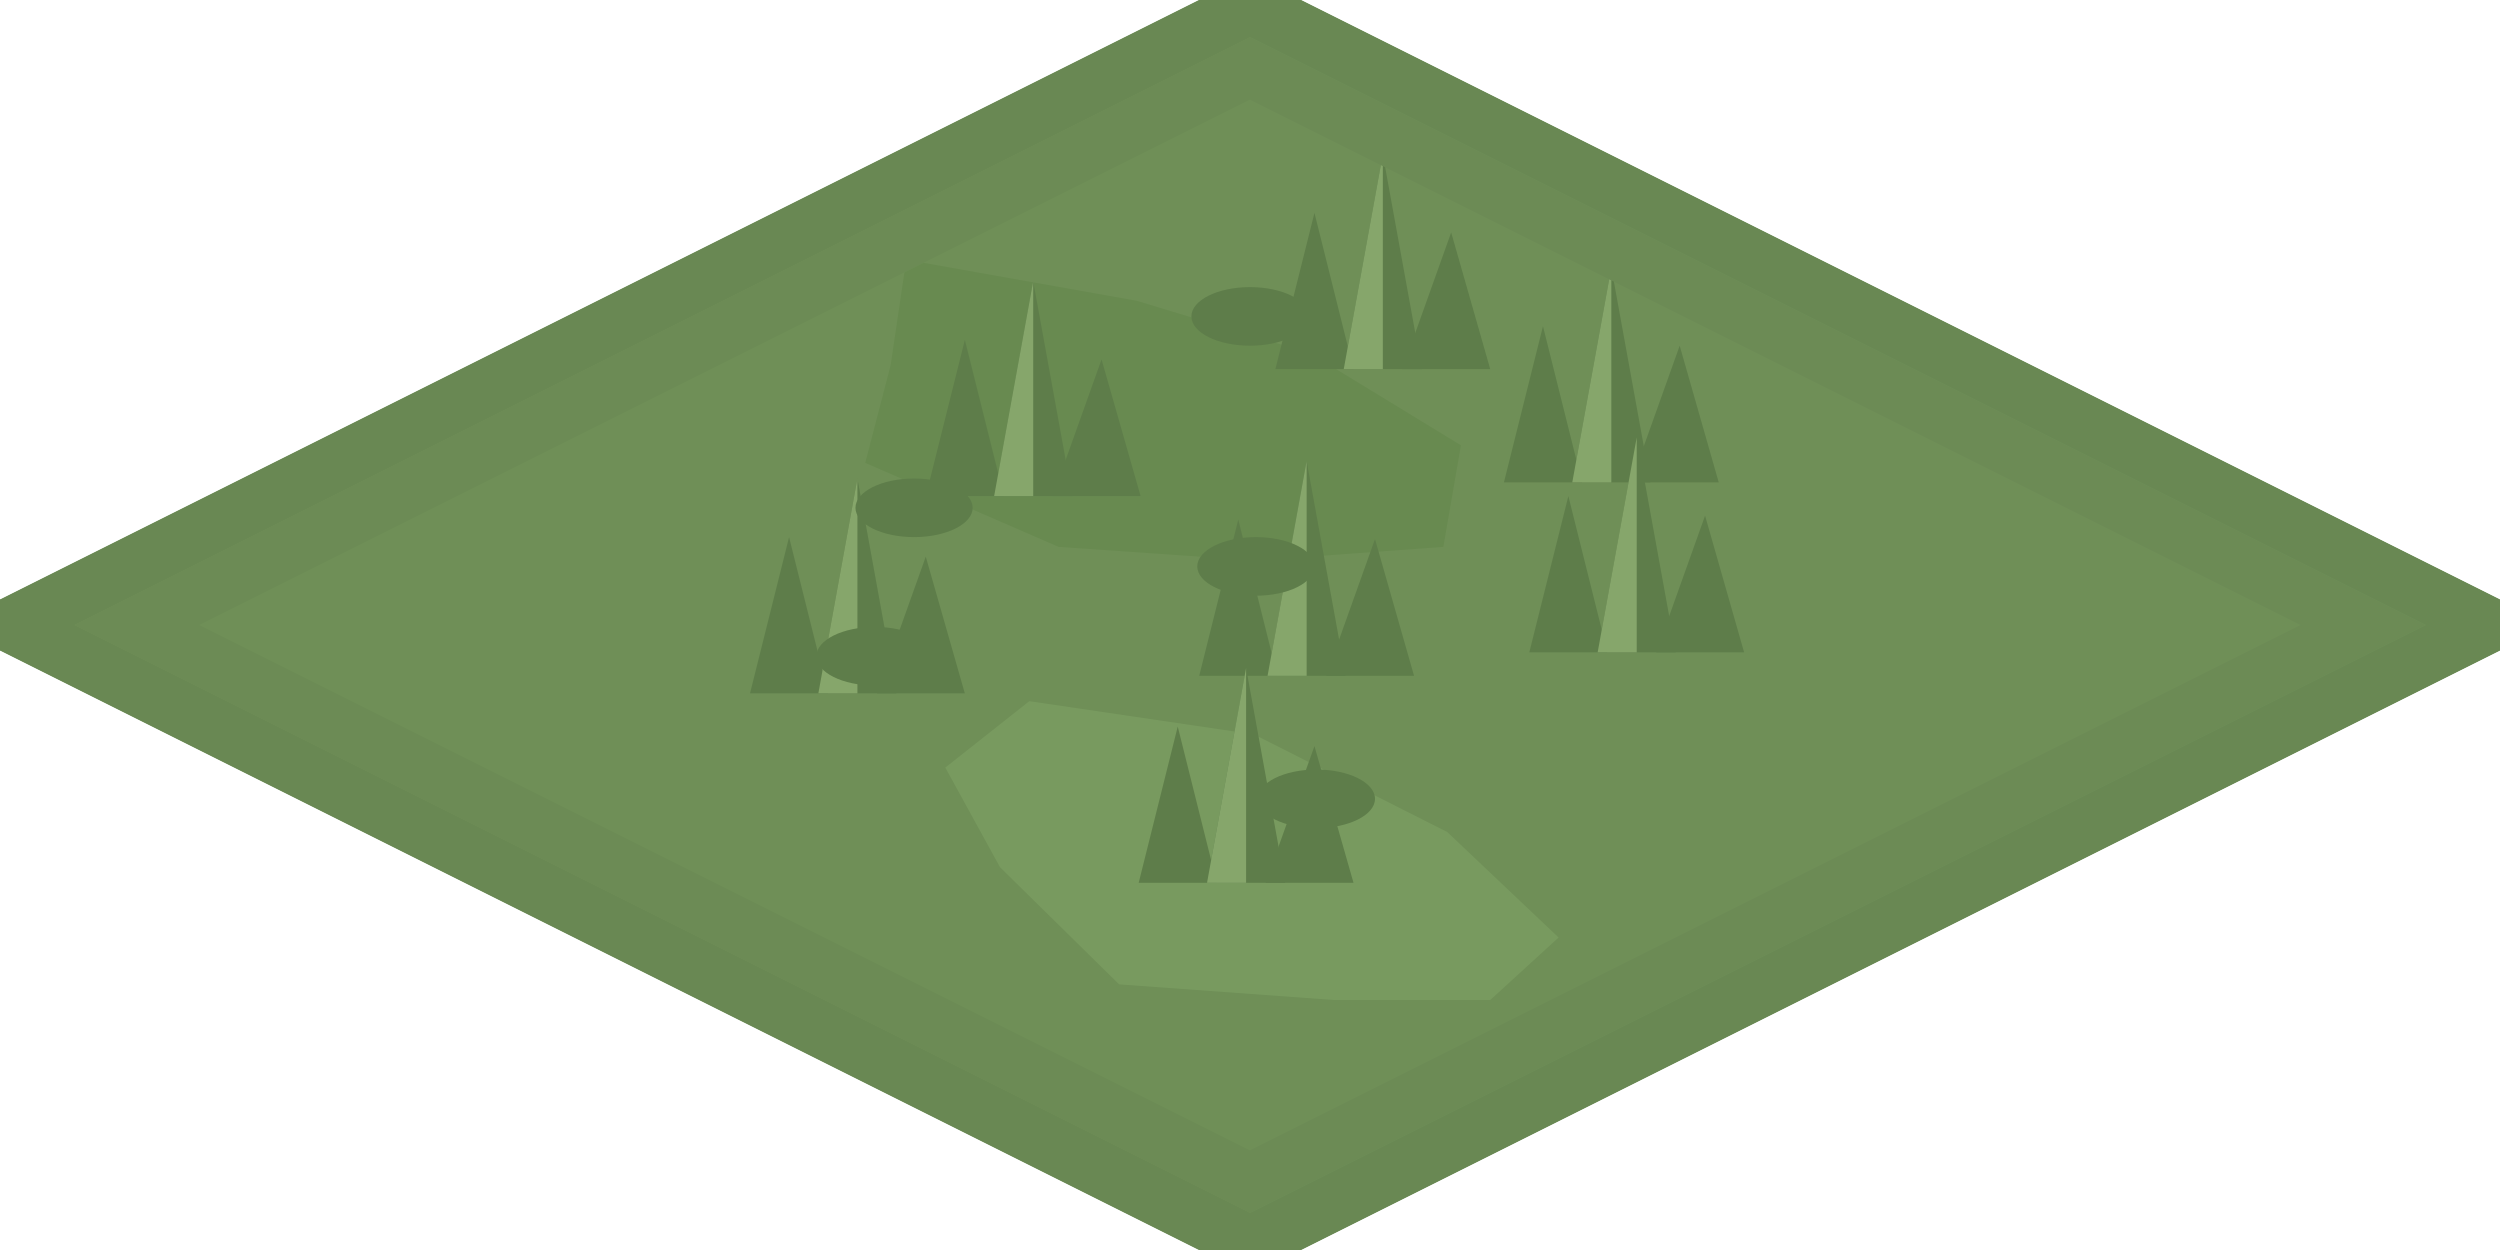
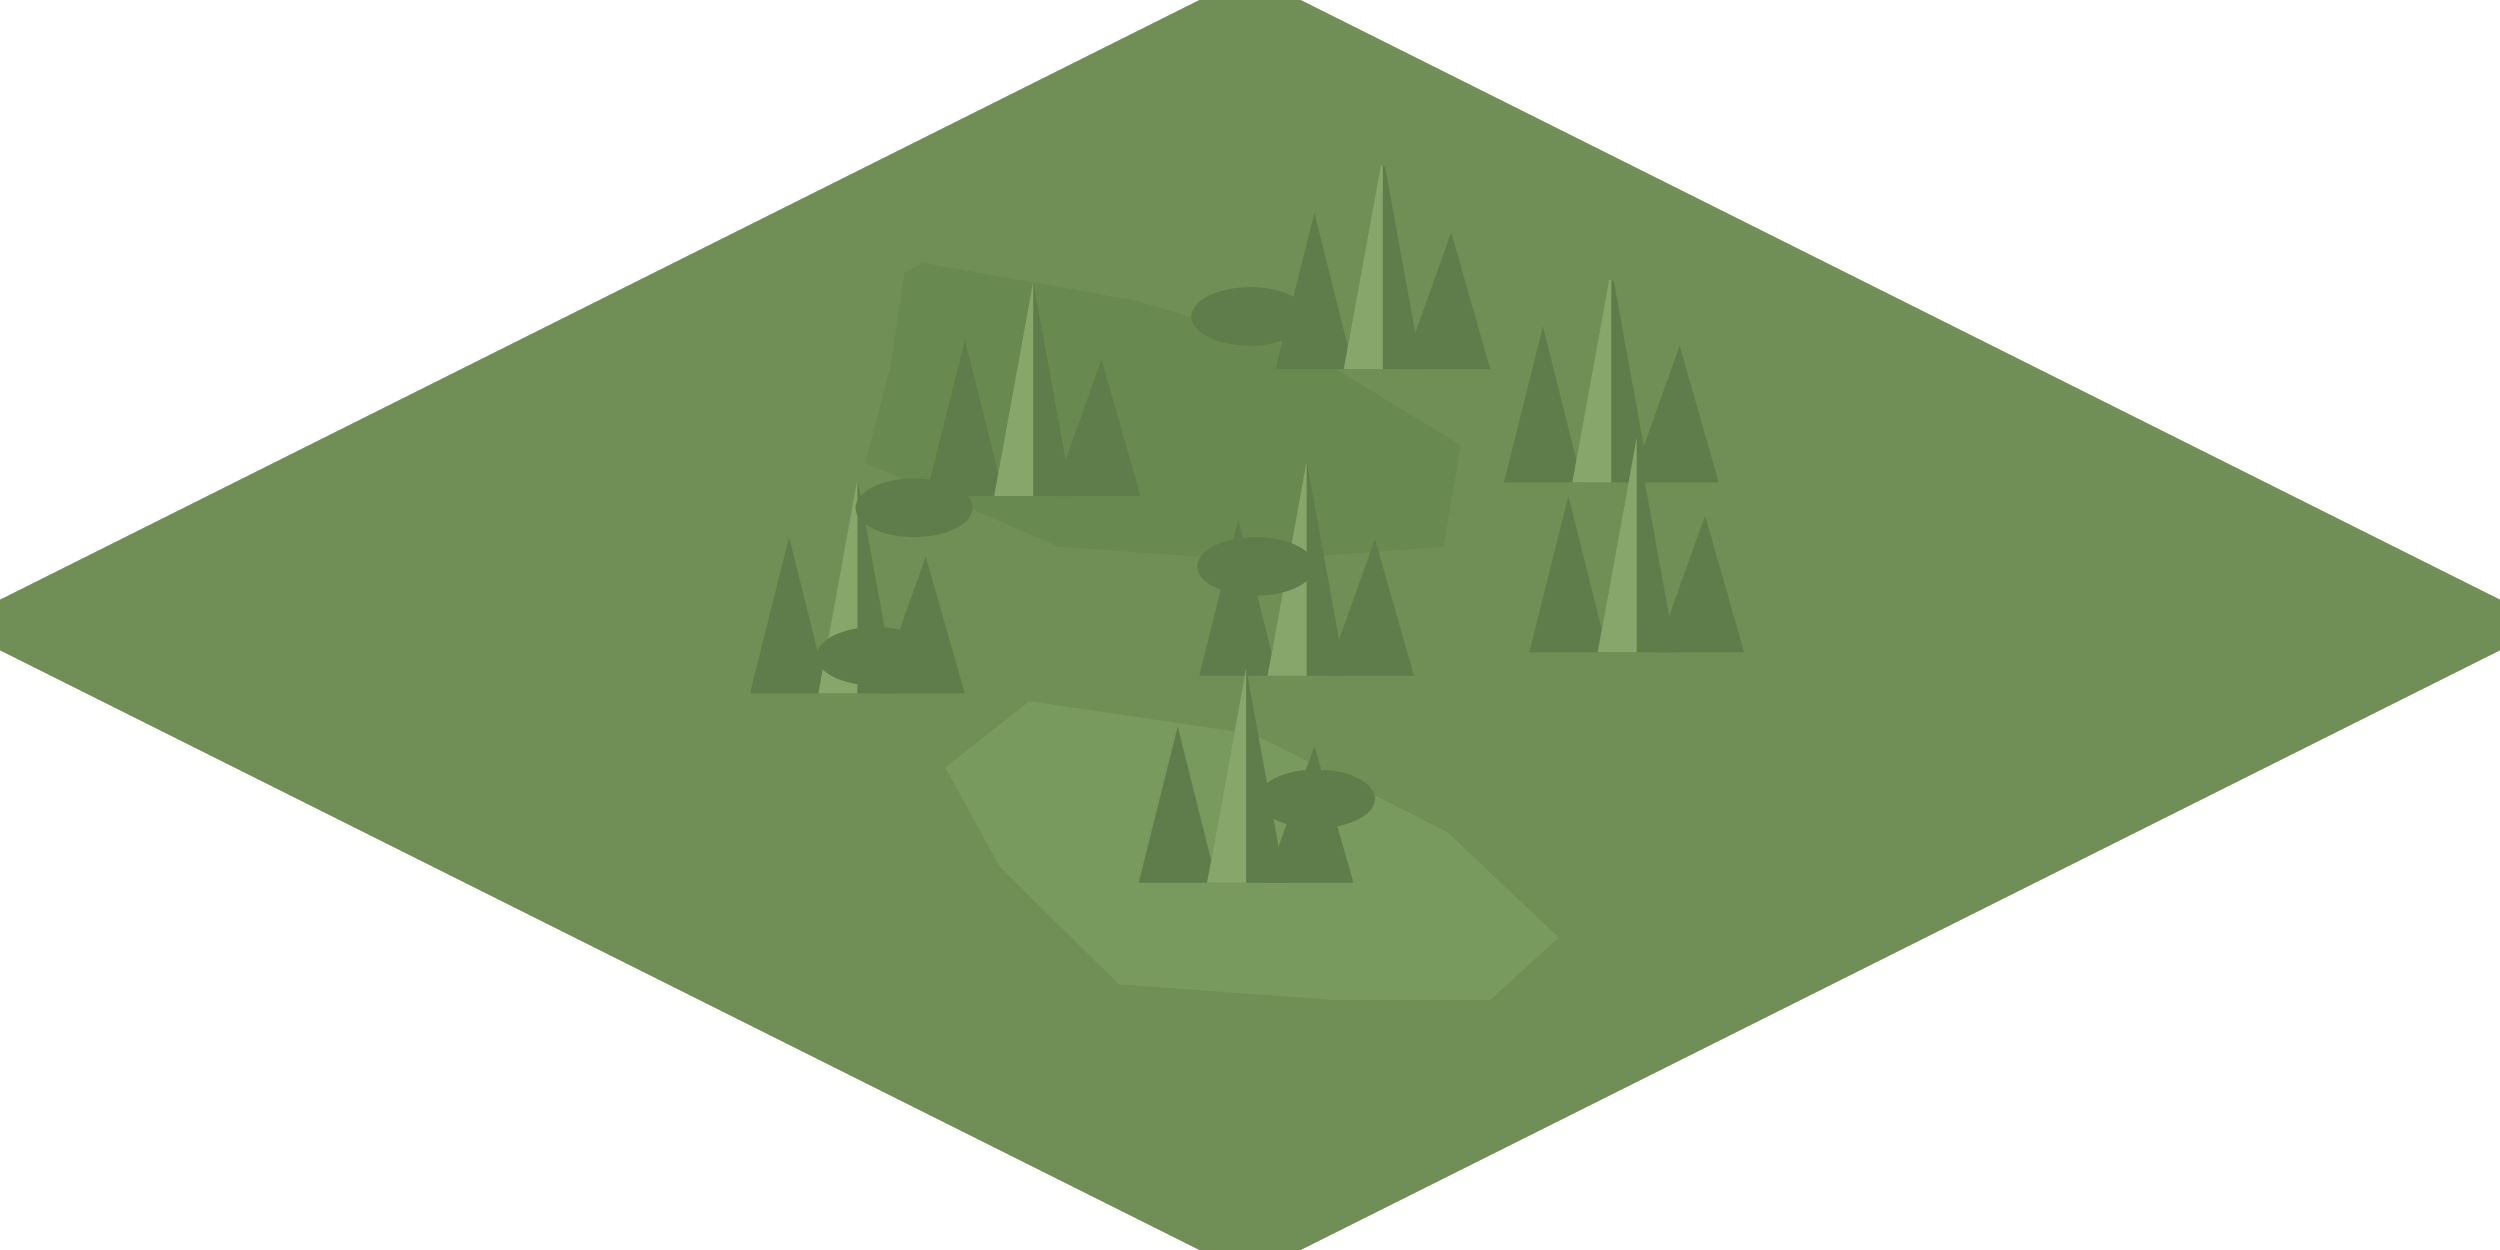
<svg xmlns="http://www.w3.org/2000/svg" width="128" height="64" viewBox="0 0 128 64">
  <defs>
    <clipPath id="inner">
      <polygon points="64,5.1 117.8,32 64,58.9 10.2,32" />
    </clipPath>
  </defs>
  <polygon points="64,-1.3 130.6,32 64,65.3 -2.6,32" fill="#6F8F57" />
-   <path d="M64 -1.3 L130.6 32 L64 65.3 L-2.6 32 Z M64 1.9 L124.2 32 L64 62.1 L3.8 32 Z" fill-rule="evenodd" fill="#698853" />
-   <path d="M64 1.9 L124.2 32 L64 62.1 L3.8 32 Z M64 5.1 L117.8 32 L64 58.9 L10.2 32 Z" fill-rule="evenodd" fill="#6C8B55" />
  <g clip-path="url(#inner)">
    <polygon points="73.9,28 64.3,28.7 54.2,28 44.3,23.7 45.6,18.7 46.4,13.3 58.2,15.4 67.1,18.1 74.8,22.8" fill="#688A50" />
    <polygon points="52.7,35.9 64.2,37.6 74.1,42.6 79.8,48 76.3,51.2 68.3,51.2 57.3,50.4 51.2,44.4 48.4,39.3" fill="#789A5F" />
    <polygon points="65.3,18.9 67.3,10.9 69.3,18.9" fill="#5E7D4A" />
    <polygon points="68.8,18.9 70.8,7.9 72.8,18.9" fill="#5E7D4A" />
    <polygon points="71.8,18.9 74.3,11.9 76.3,18.9" fill="#5E7D4A" />
    <polygon points="68.8,18.9 70.8,7.9 70.8,18.9" fill="#86A66B" />
    <polygon points="77,24.7 79,16.7 81,24.7" fill="#5E7D4A" />
    <polygon points="80.5,24.7 82.5,13.7 84.5,24.7" fill="#5E7D4A" />
    <polygon points="83.5,24.7 86,17.7 88,24.7" fill="#5E7D4A" />
    <polygon points="80.5,24.7 82.5,13.7 82.5,24.7" fill="#86A66B" />
    <polygon points="47.4,25.4 49.4,17.4 51.4,25.4" fill="#5E7D4A" />
    <polygon points="50.9,25.4 52.9,14.4 54.9,25.4" fill="#5E7D4A" />
    <polygon points="53.9,25.4 56.4,18.4 58.4,25.4" fill="#5E7D4A" />
    <polygon points="50.9,25.4 52.9,14.4 52.9,25.4" fill="#86A66B" />
    <polygon points="78.3,33.4 80.3,25.4 82.3,33.4" fill="#5E7D4A" />
    <polygon points="81.8,33.4 83.8,22.4 85.8,33.4" fill="#5E7D4A" />
    <polygon points="84.8,33.4 87.3,26.4 89.3,33.4" fill="#5E7D4A" />
    <polygon points="81.8,33.4 83.8,22.4 83.8,33.4" fill="#86A66B" />
    <polygon points="61.4,34.6 63.4,26.6 65.4,34.6" fill="#5E7D4A" />
    <polygon points="64.9,34.6 66.9,23.6 68.9,34.6" fill="#5E7D4A" />
    <polygon points="67.9,34.6 70.4,27.6 72.4,34.6" fill="#5E7D4A" />
    <polygon points="64.9,34.6 66.9,23.6 66.9,34.6" fill="#86A66B" />
    <polygon points="38.4,35.5 40.4,27.5 42.4,35.5" fill="#5E7D4A" />
    <polygon points="41.9,35.5 43.9,24.5 45.9,35.5" fill="#5E7D4A" />
    <polygon points="44.9,35.5 47.4,28.5 49.4,35.5" fill="#5E7D4A" />
    <polygon points="41.9,35.5 43.9,24.5 43.9,35.5" fill="#86A66B" />
    <polygon points="58.3,45.2 60.3,37.2 62.3,45.2" fill="#5E7D4A" />
    <polygon points="61.8,45.2 63.8,34.2 65.8,45.2" fill="#5E7D4A" />
    <polygon points="64.8,45.2 67.3,38.2 69.3,45.2" fill="#5E7D4A" />
    <polygon points="61.8,45.2 63.8,34.2 63.8,45.2" fill="#86A66B" />
    <ellipse cx="64" cy="16.2" rx="3" ry="1.5" fill="#5E7D4A" />
    <ellipse cx="46.8" cy="26" rx="3" ry="1.5" fill="#5E7D4A" />
    <ellipse cx="64.3" cy="29" rx="3" ry="1.5" fill="#5E7D4A" />
    <ellipse cx="44.8" cy="33.6" rx="3" ry="1.5" fill="#5E7D4A" />
    <ellipse cx="67.4" cy="40.9" rx="3" ry="1.5" fill="#5E7D4A" />
  </g>
</svg>
